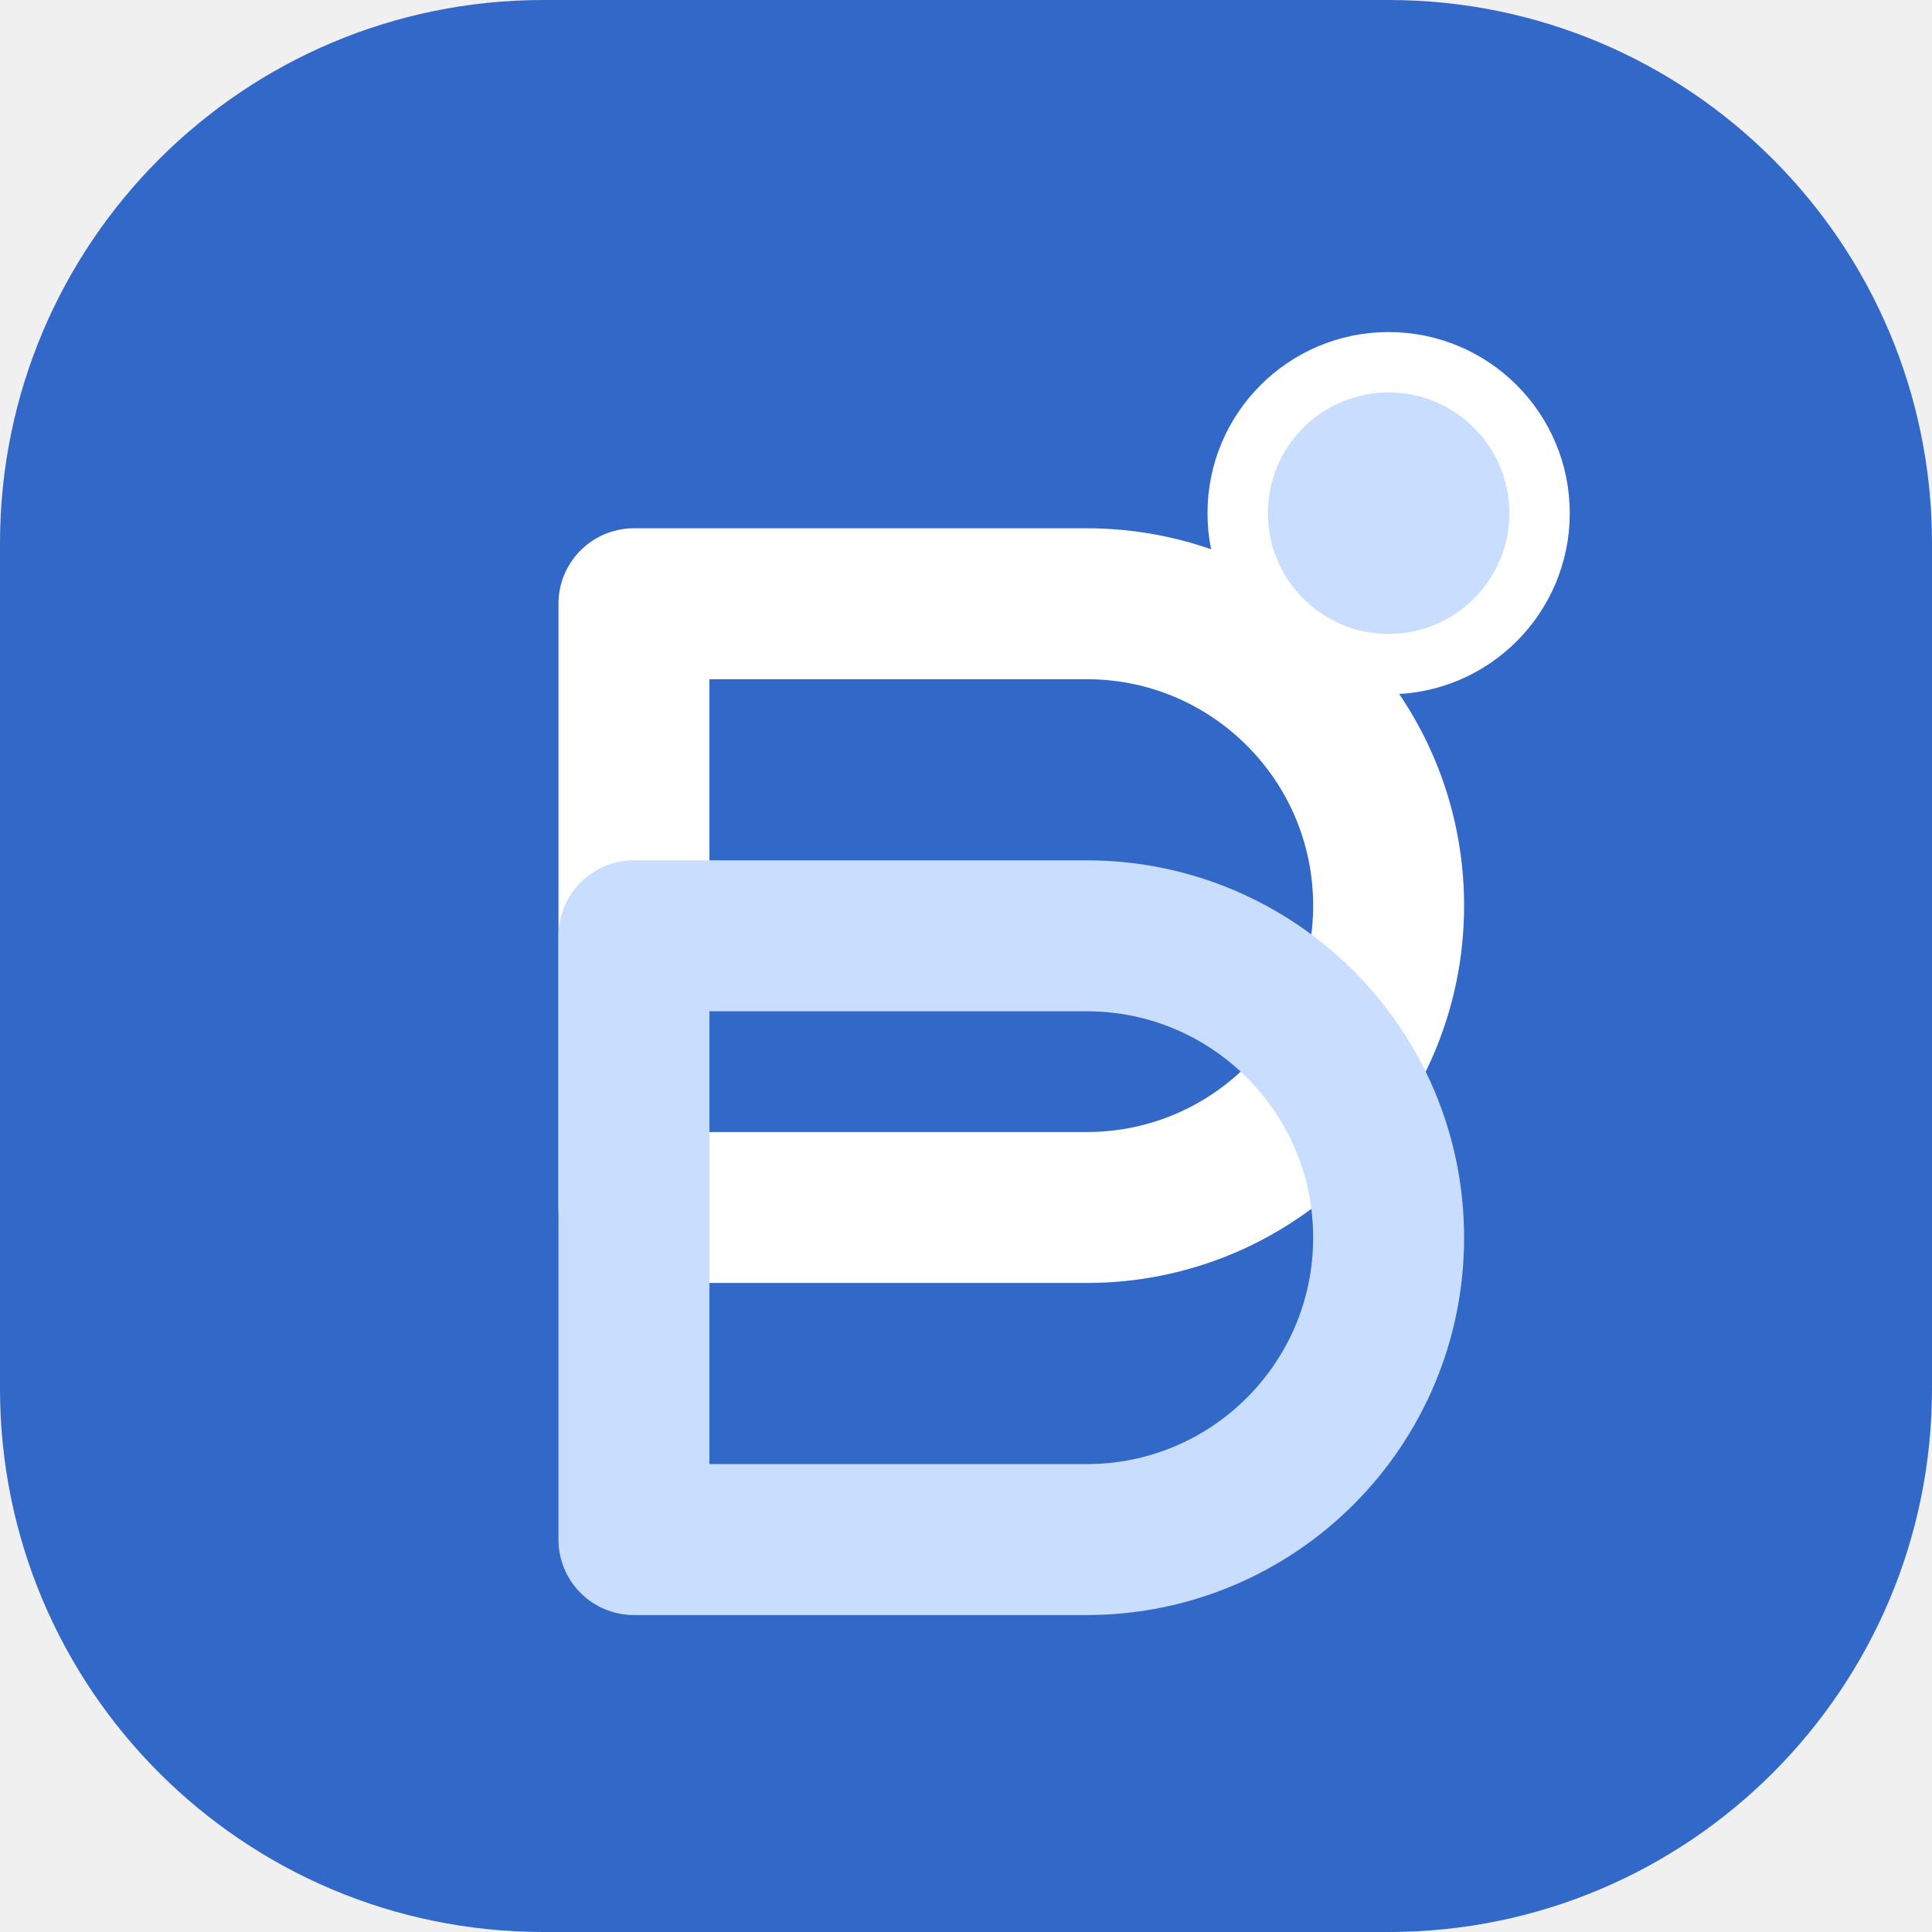
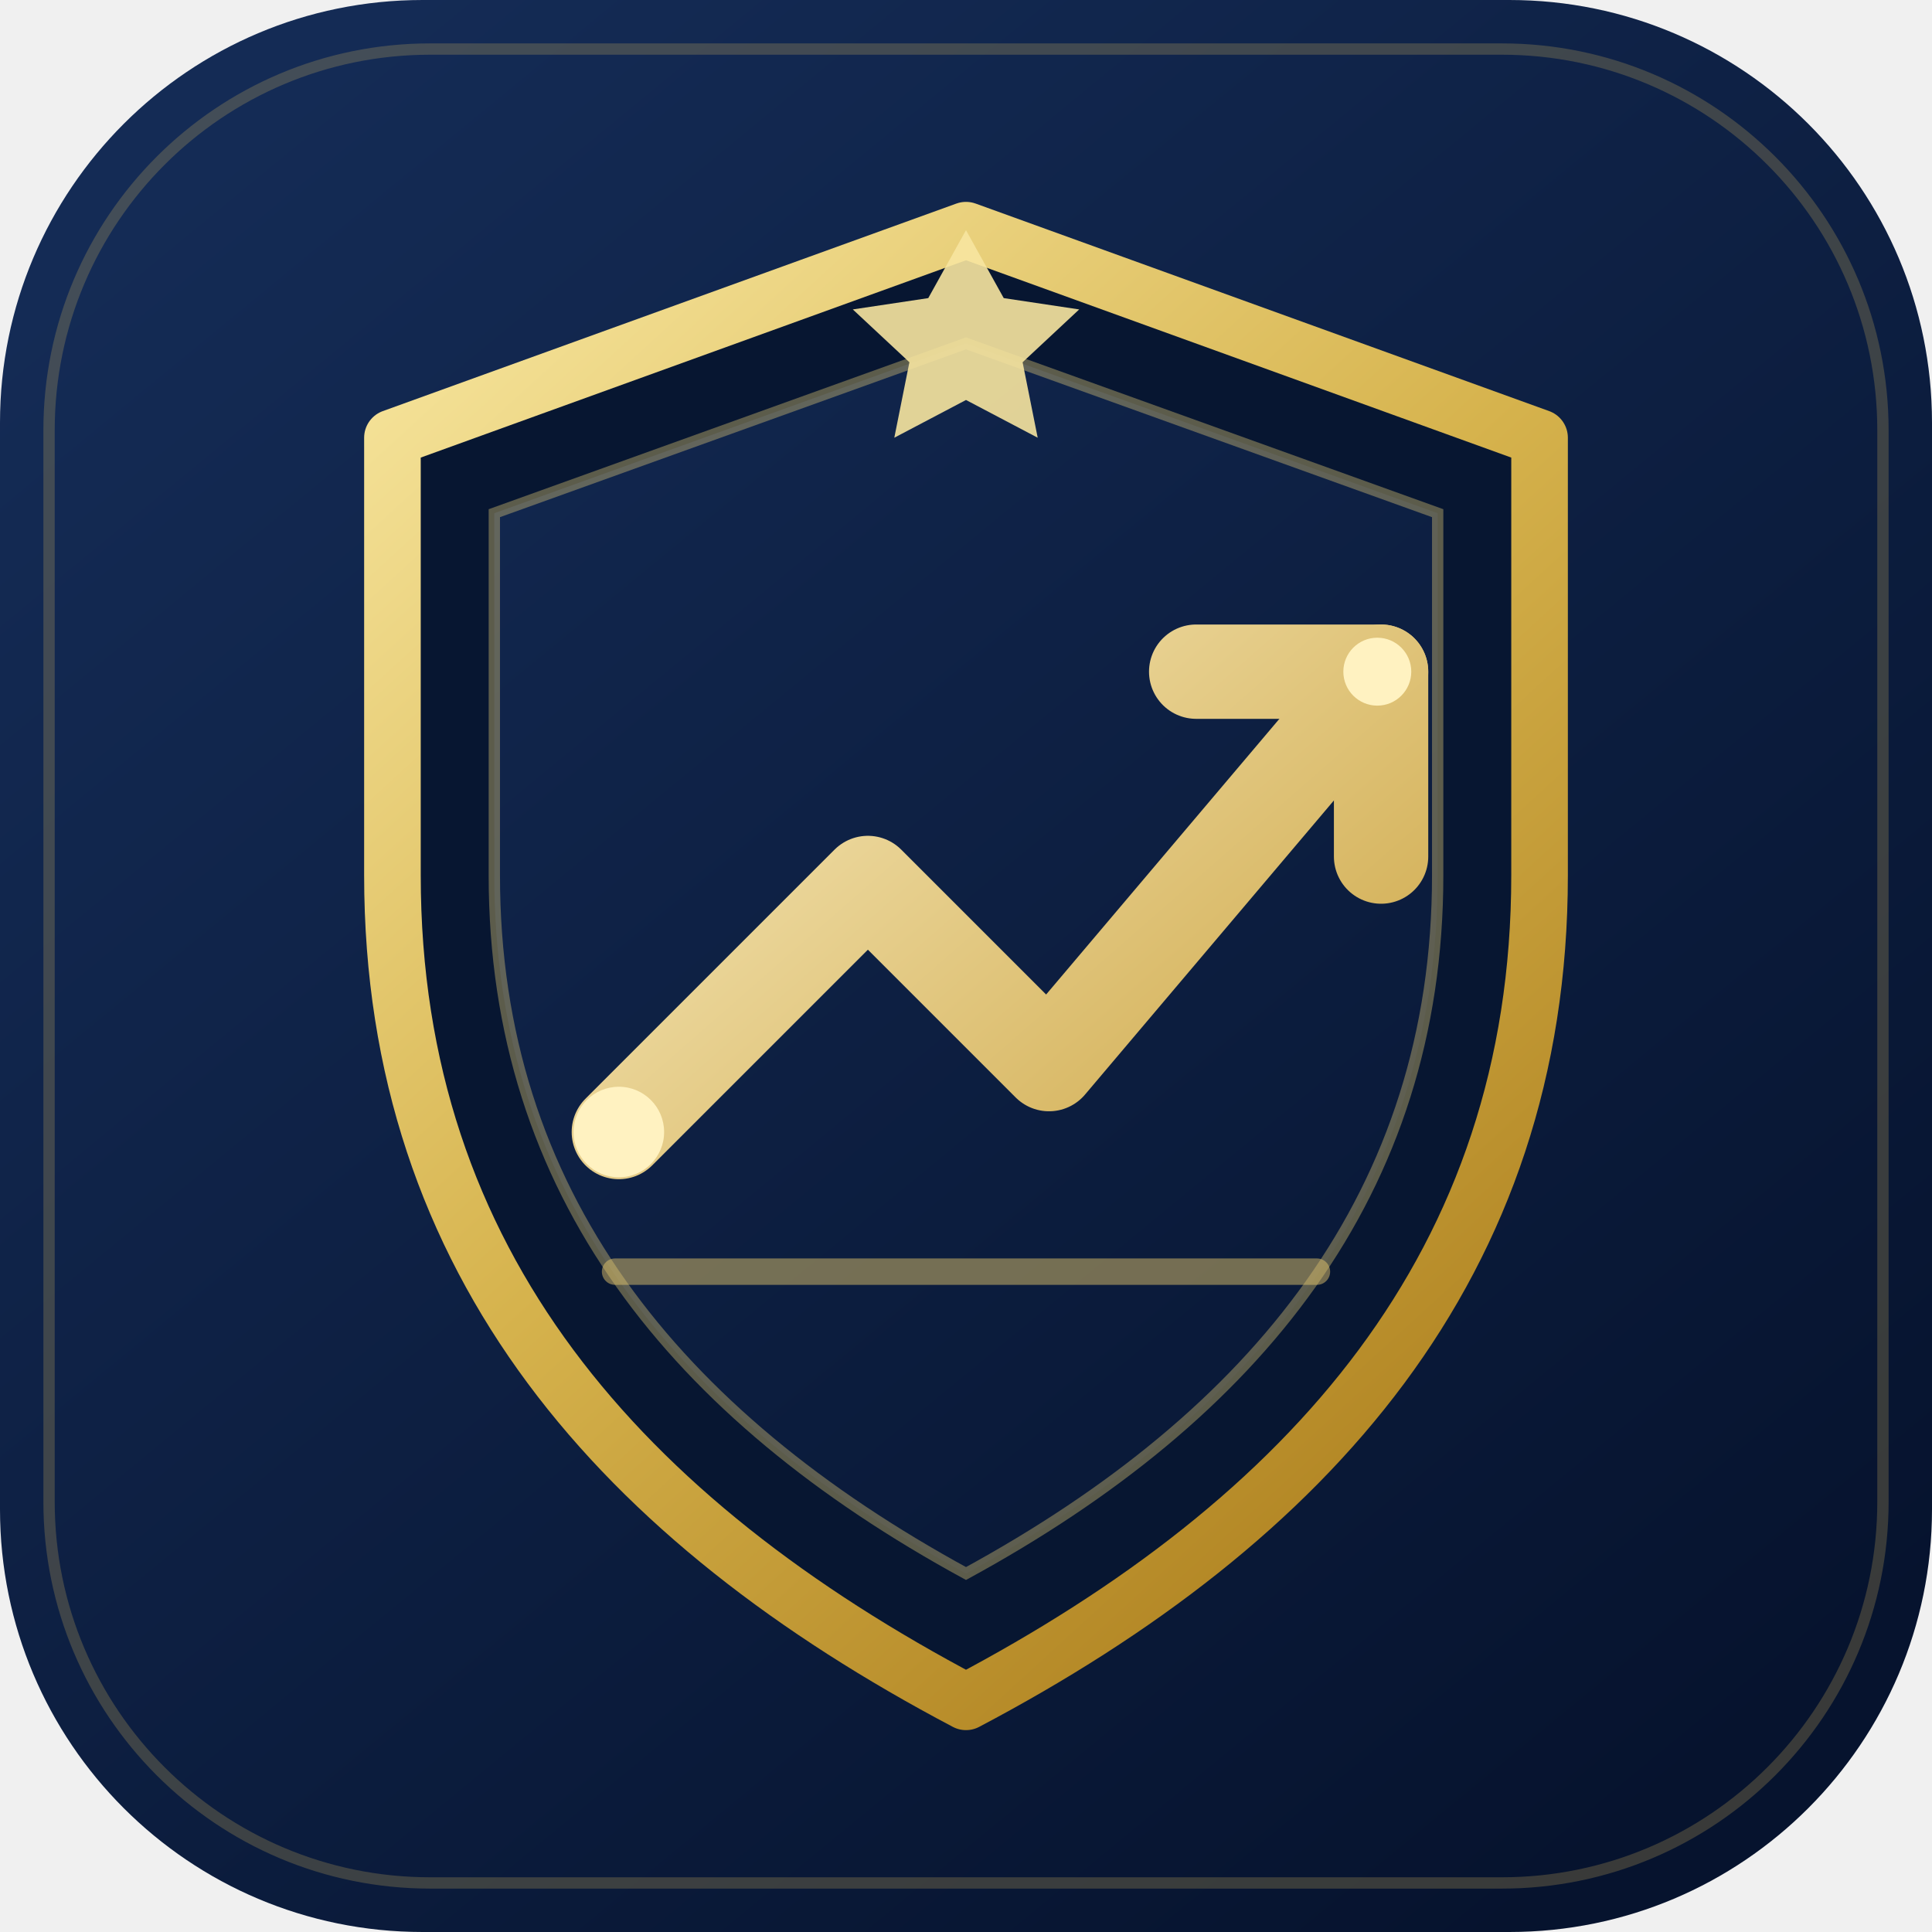
- <svg xmlns="http://www.w3.org/2000/svg" viewBox="0 0 64 64">
-   <rect width="64" height="64" rx="18" fill="#3269c8" />
-   <path d="M21 20h15a10 10 0 0 1 0 20H21z" fill="none" stroke="#fff" stroke-width="5" stroke-linejoin="round" />
-   <path d="M21 31h15a10 10 0 0 1 0 20H21z" fill="none" stroke="#c9ddff" stroke-width="5" stroke-linejoin="round" />
-   <circle cx="46" cy="17" r="5" fill="#c9ddff" stroke="#fff" stroke-width="2" />
+ <svg xmlns="http://www.w3.org/2000/svg" viewBox="0 0 512 512" role="img" aria-labelledby="title desc">
+   <defs>
+     <linearGradient id="gold" x1="90" y1="80" x2="410" y2="430" gradientUnits="userSpaceOnUse">
+       <stop stop-color="#F8E7A0" />
+       <stop offset=".48" stop-color="#D6B34D" />
+       <stop offset="1" stop-color="#A87918" />
+     </linearGradient>
+     <linearGradient id="navy" x1="70" y1="30" x2="440" y2="480" gradientUnits="userSpaceOnUse">
+       <stop stop-color="#142B55" />
+       <stop offset="1" stop-color="#06132E" />
+     </linearGradient>
+     <linearGradient id="shine" x1="150" y1="130" x2="360" y2="370" gradientUnits="userSpaceOnUse">
+       <stop stop-color="#FFF6D2" />
+       <stop offset="1" stop-color="#C69B32" />
+     </linearGradient>
+   </defs>
+   <rect width="512" height="512" rx="112" fill="url(#navy)" />
+   <rect x="13" y="13" width="486" height="486" rx="101" fill="none" stroke="#D8B85C" stroke-opacity=".24" stroke-width="3" />
+   <path d="M256 61 408 116v116c0 103-61 171-152 219-91-48-152-116-152-219V116L256 61Z" fill="#071631" stroke="url(#gold)" stroke-width="15" stroke-linejoin="round" />
+   <path d="M256 91 381 136v96c0 84-48 143-125 185-77-42-125-101-125-185v-96l125-45Z" fill="url(#navy)" stroke="#E8CD78" stroke-opacity=".38" stroke-width="3" />
+   <path d="m164 300 66-66 48 48 88-104" fill="none" stroke="url(#shine)" stroke-width="25" stroke-linecap="round" stroke-linejoin="round" />
+   <path d="M317 178h49v49" fill="none" stroke="url(#shine)" stroke-width="25" stroke-linecap="round" stroke-linejoin="round" />
+   <path d="M163 337h186" stroke="#E7C86C" stroke-opacity=".48" stroke-width="7" stroke-linecap="round" />
+   <circle cx="164" cy="300" r="12" fill="#FFF2C1" />
+   <circle cx="365" cy="178" r="9" fill="#FFF2C1" />
+   <path d="m256 61 10 18 20 3-15 14 4 20-19-10-19 10 4-20-15-14 20-3 10-18Z" fill="#F7E5A0" opacity=".9" />
</svg>
